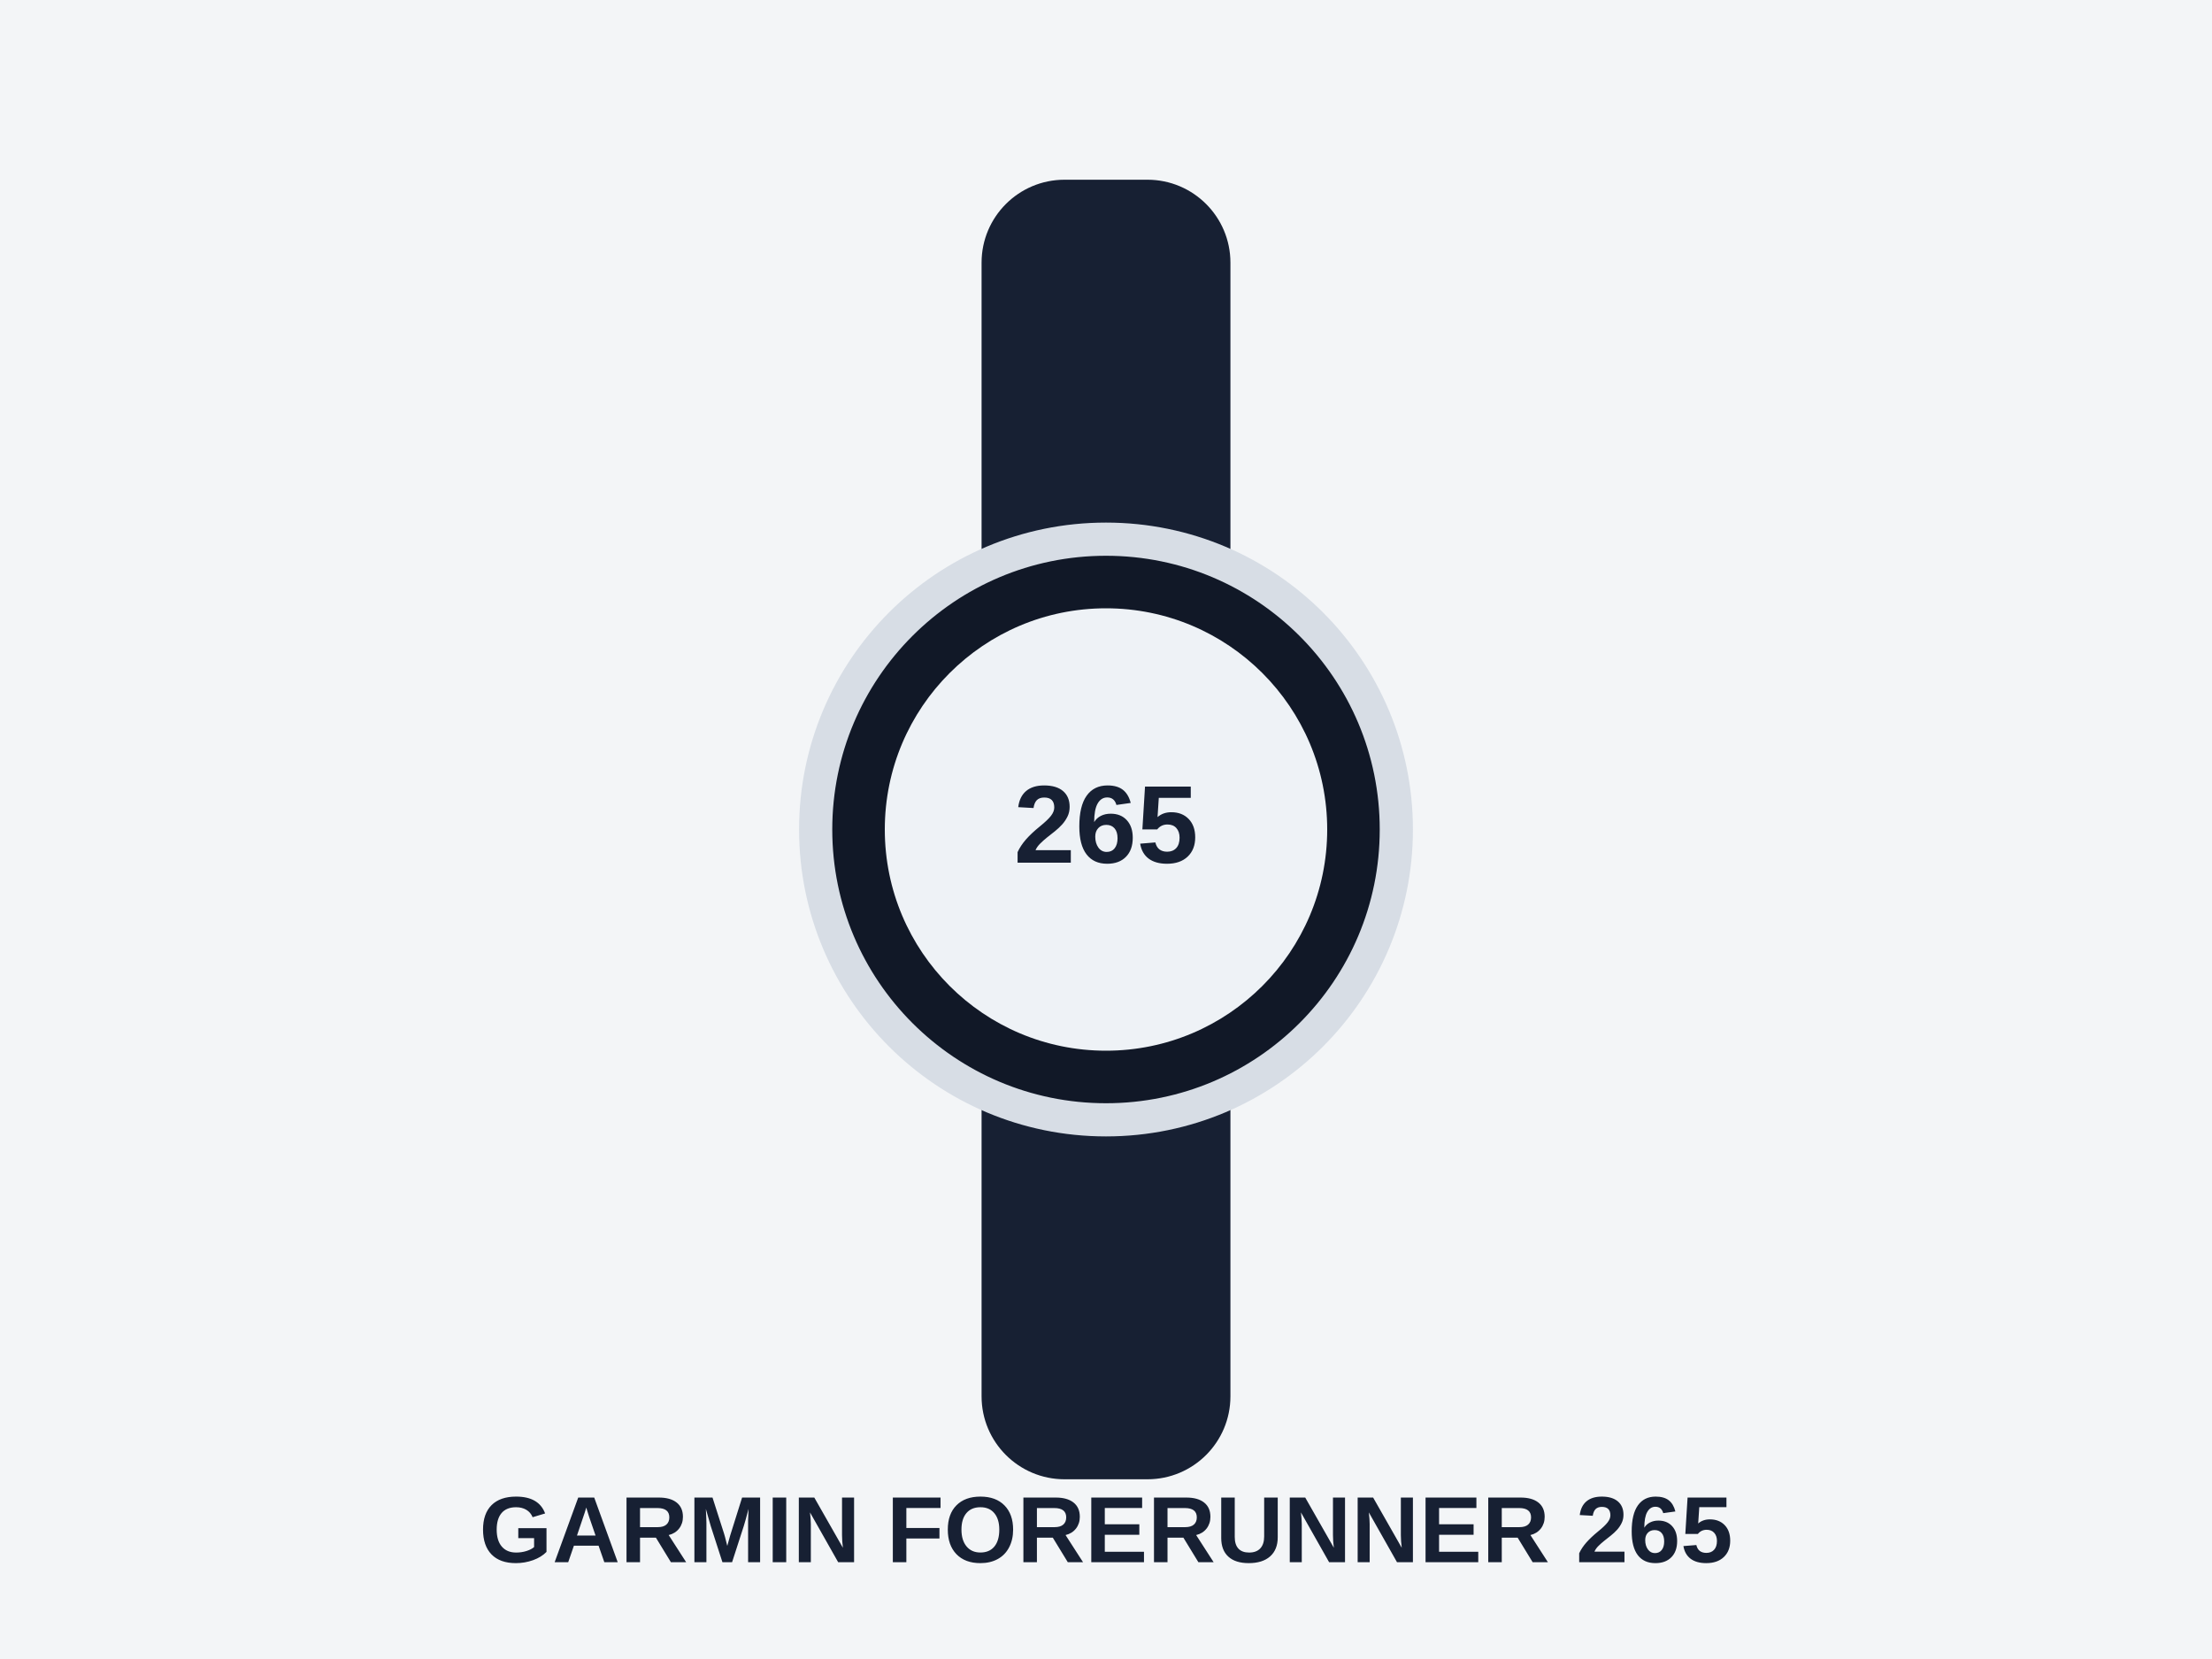
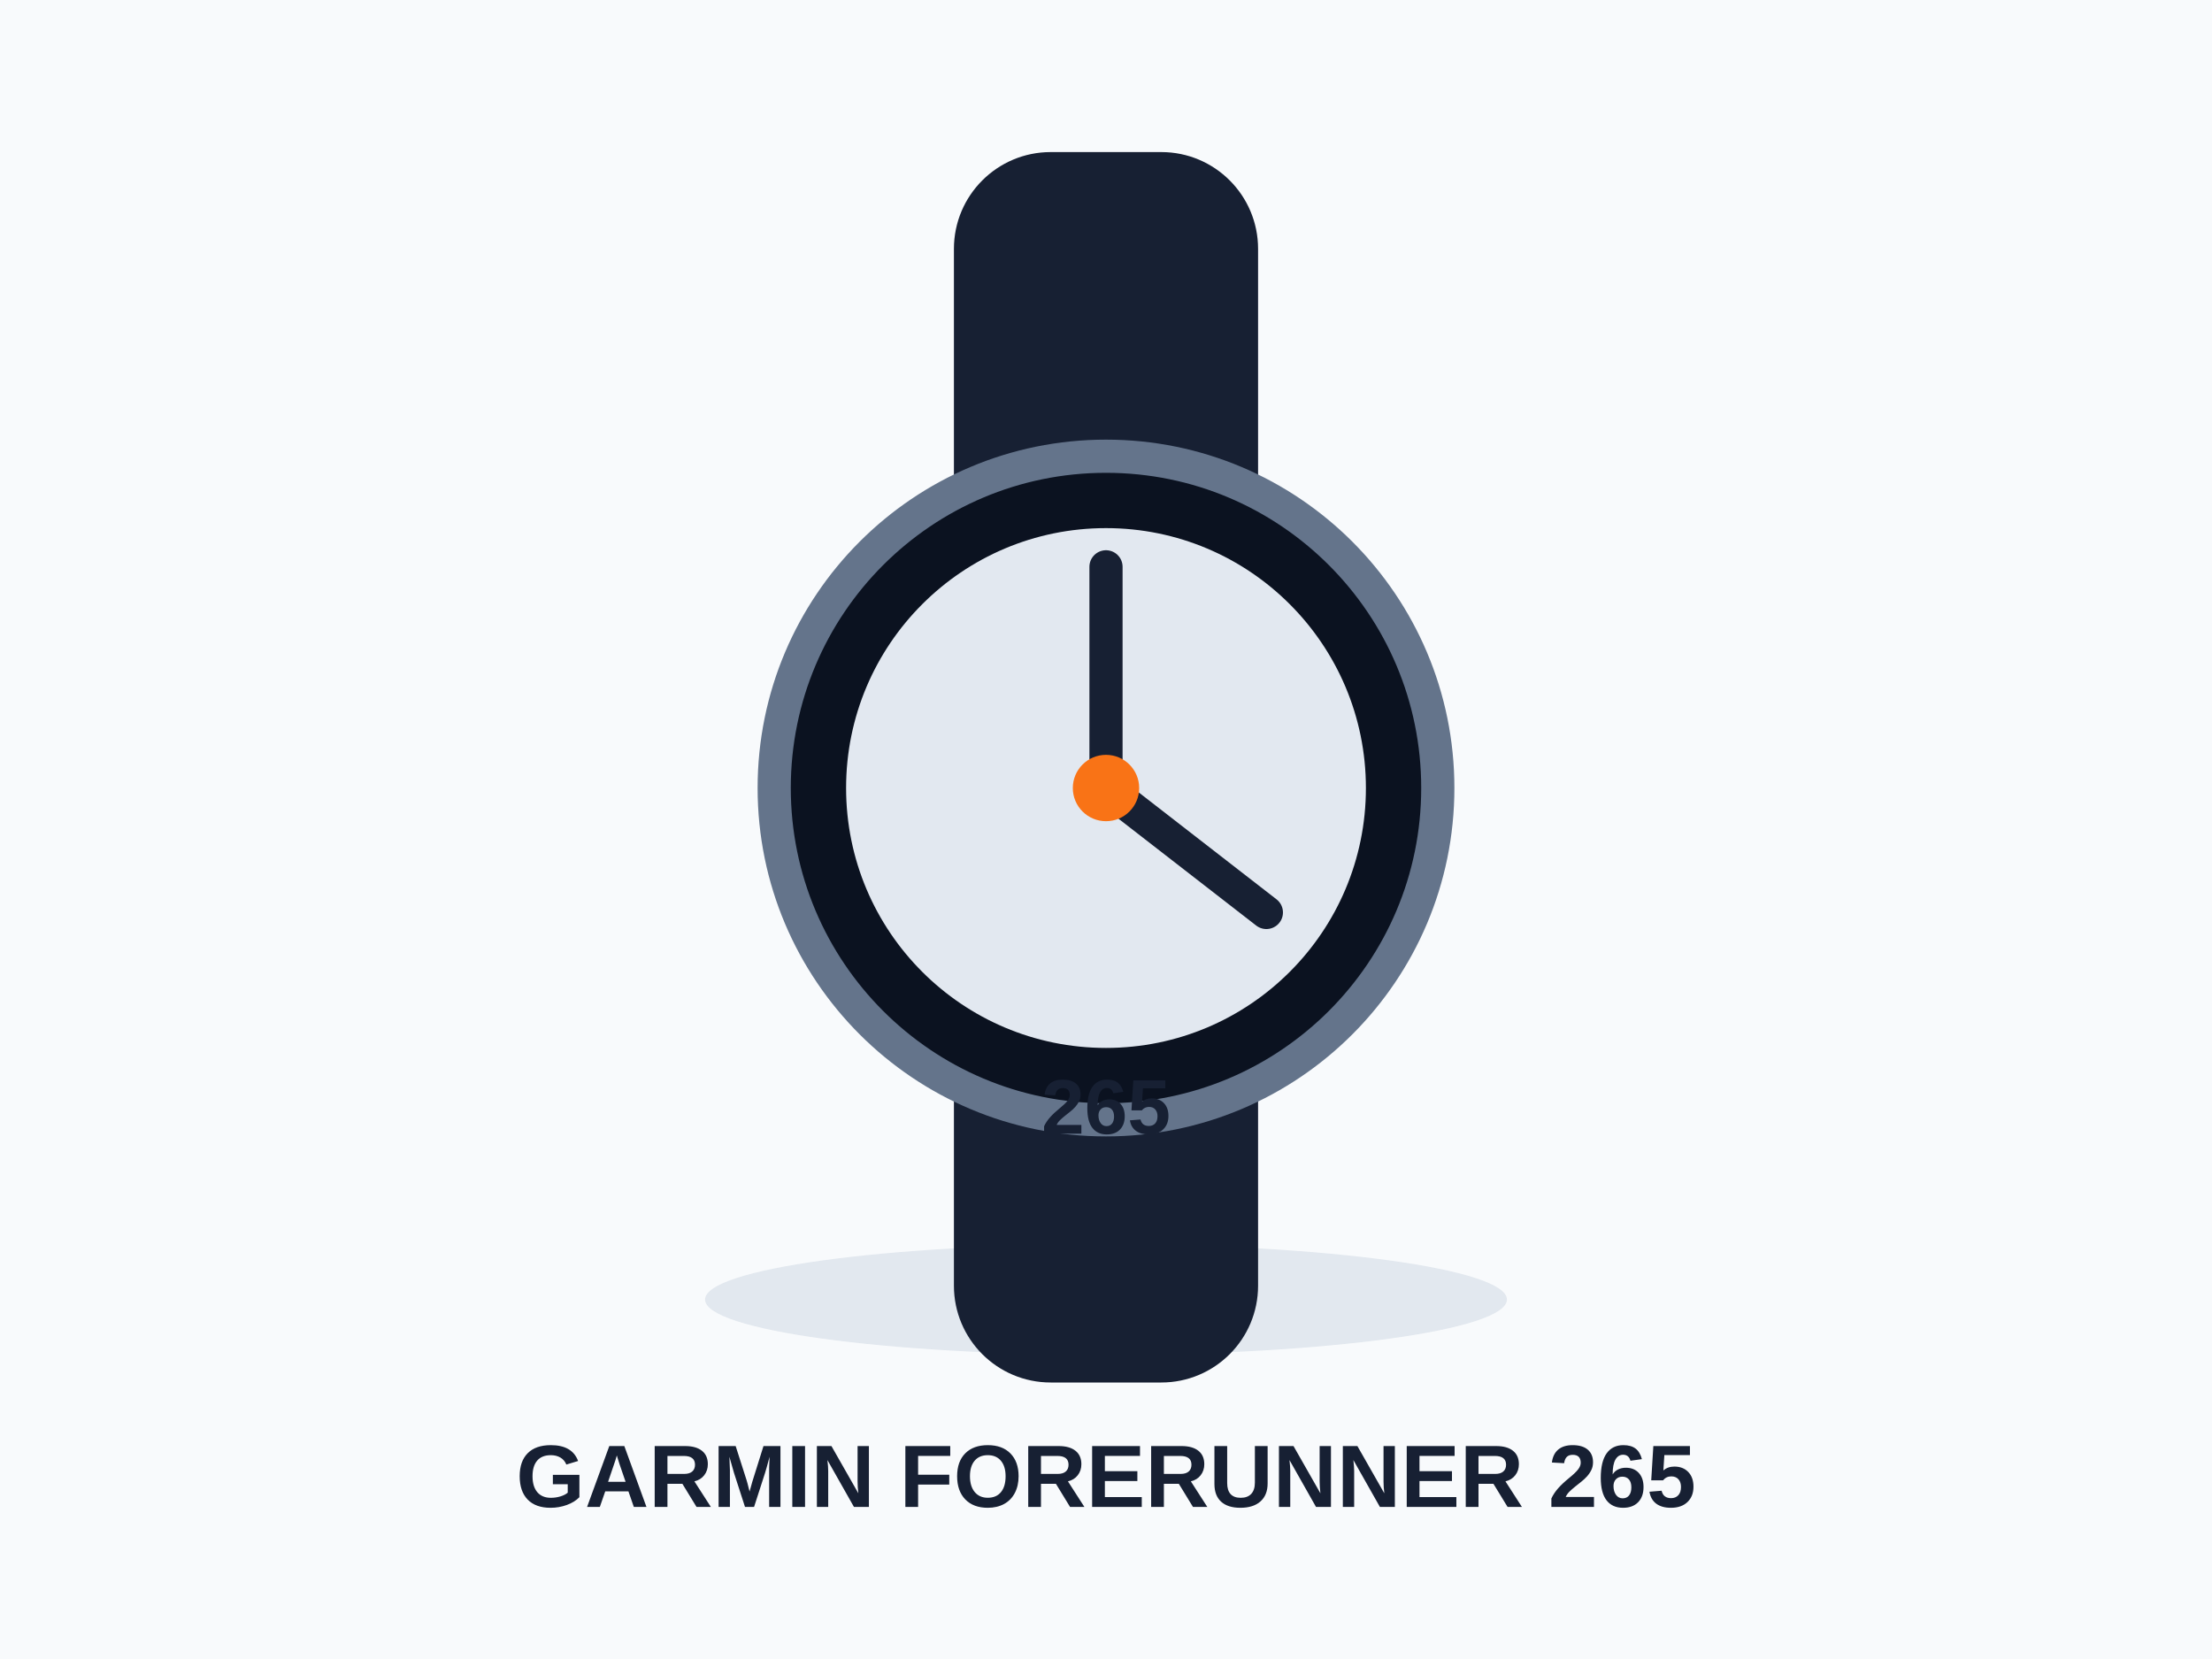
- <svg xmlns="http://www.w3.org/2000/svg" viewBox="0 0 800 600">
-   <rect width="800" height="600" fill="#f3f5f7" />
-   <rect x="355" y="65" width="90" height="470" rx="30" fill="#172033" />
-   <circle cx="400" cy="300" r="105" fill="#111827" stroke="#d7dde5" stroke-width="12" />
-   <circle cx="400" cy="300" r="80" fill="#eef2f6" />
-   <text x="400" y="312" text-anchor="middle" font-family="Arial,sans-serif" font-size="40" font-weight="700" fill="#172033">265</text>
-   <text x="400" y="565" text-anchor="middle" font-family="Arial,sans-serif" font-size="34" font-weight="700" fill="#172033">GARMIN FORERUNNER 265</text>
+ <svg xmlns="http://www.w3.org/2000/svg" viewBox="0 0 800 600" role="img" aria-labelledby="title desc">
+   <rect width="800" height="600" fill="#f8fafc" />
+   <ellipse cx="400" cy="470" rx="145" ry="20" fill="#cbd5e1" opacity=".5" />
+   <rect x="345" y="55" width="110" height="445" rx="35" fill="#172033" />
+   <circle cx="400" cy="285" r="120" fill="#0b1220" stroke="#64748b" stroke-width="12" />
+   <circle cx="400" cy="285" r="94" fill="#e2e8f0" />
+   <path d="M400 205v80l58 45" fill="none" stroke="#172033" stroke-width="12" stroke-linecap="round" />
+   <circle cx="400" cy="285" r="12" fill="#f97316" />
+   <text x="400" y="410" text-anchor="middle" font-family="Arial,sans-serif" font-size="28" font-weight="700" fill="#172033">265</text>
+   <text x="400" y="545" text-anchor="middle" font-family="Arial,sans-serif" font-size="32" font-weight="700" fill="#172033">GARMIN FORERUNNER 265</text>
</svg>
